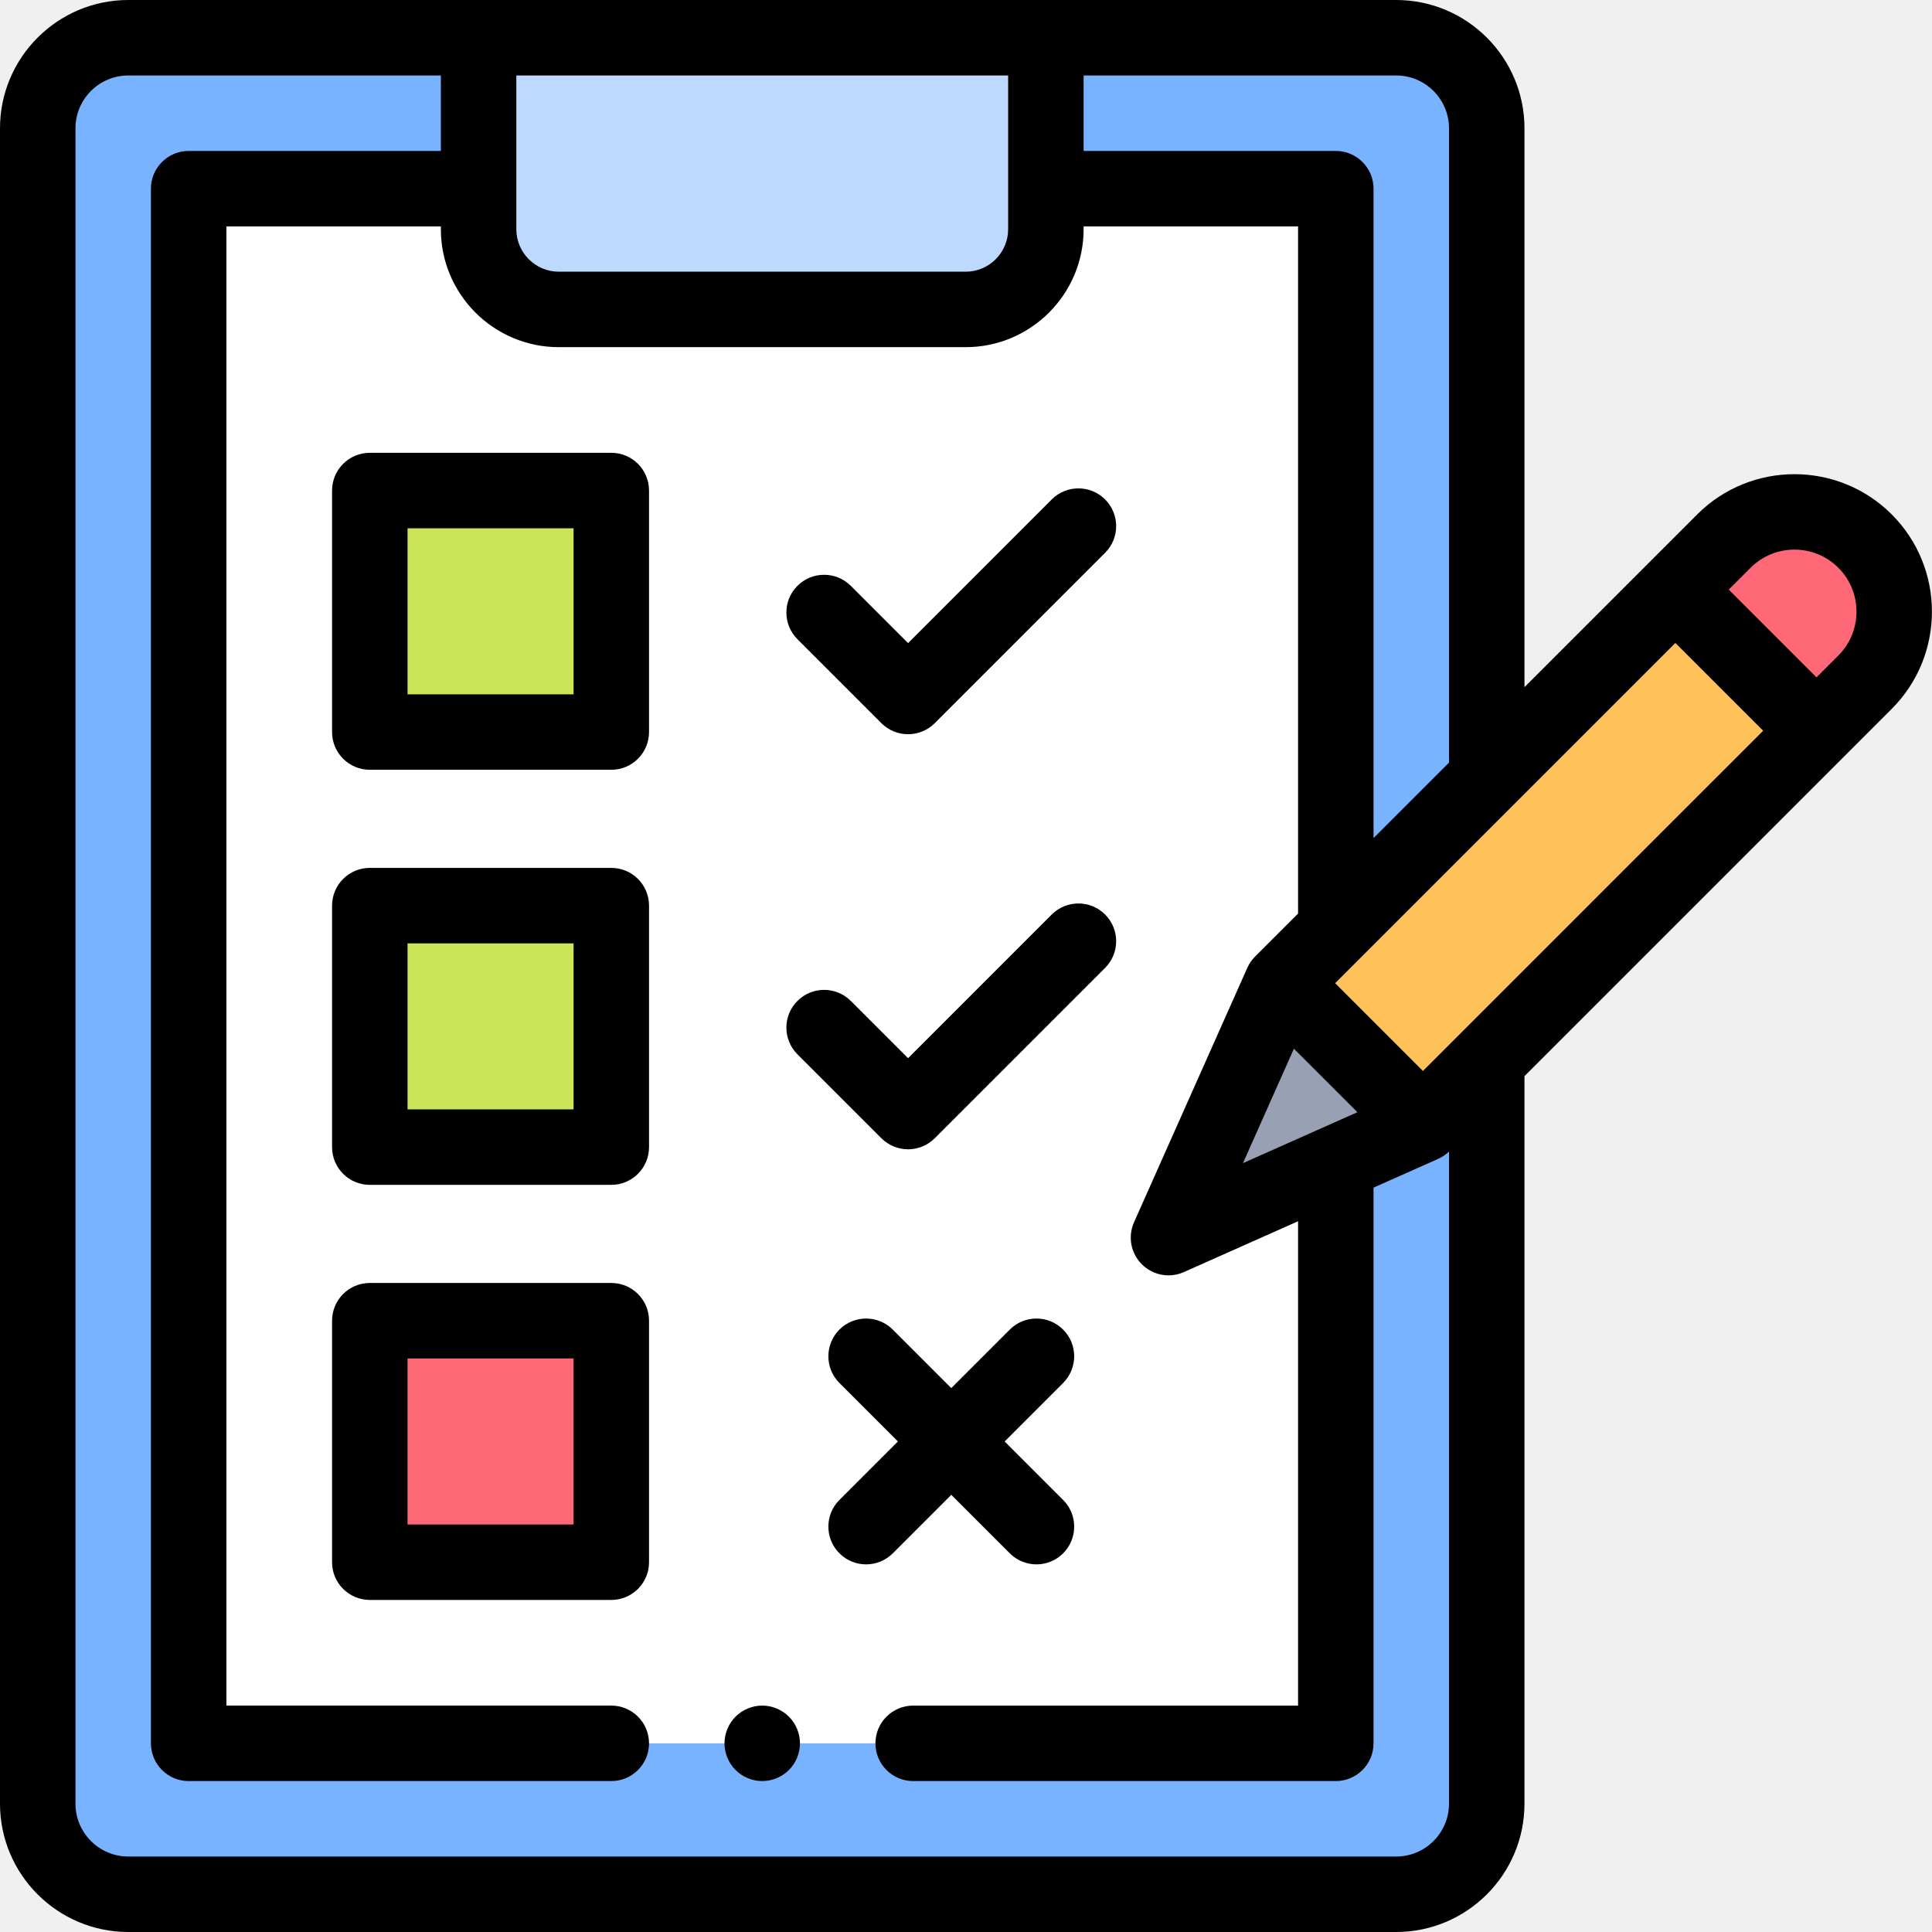
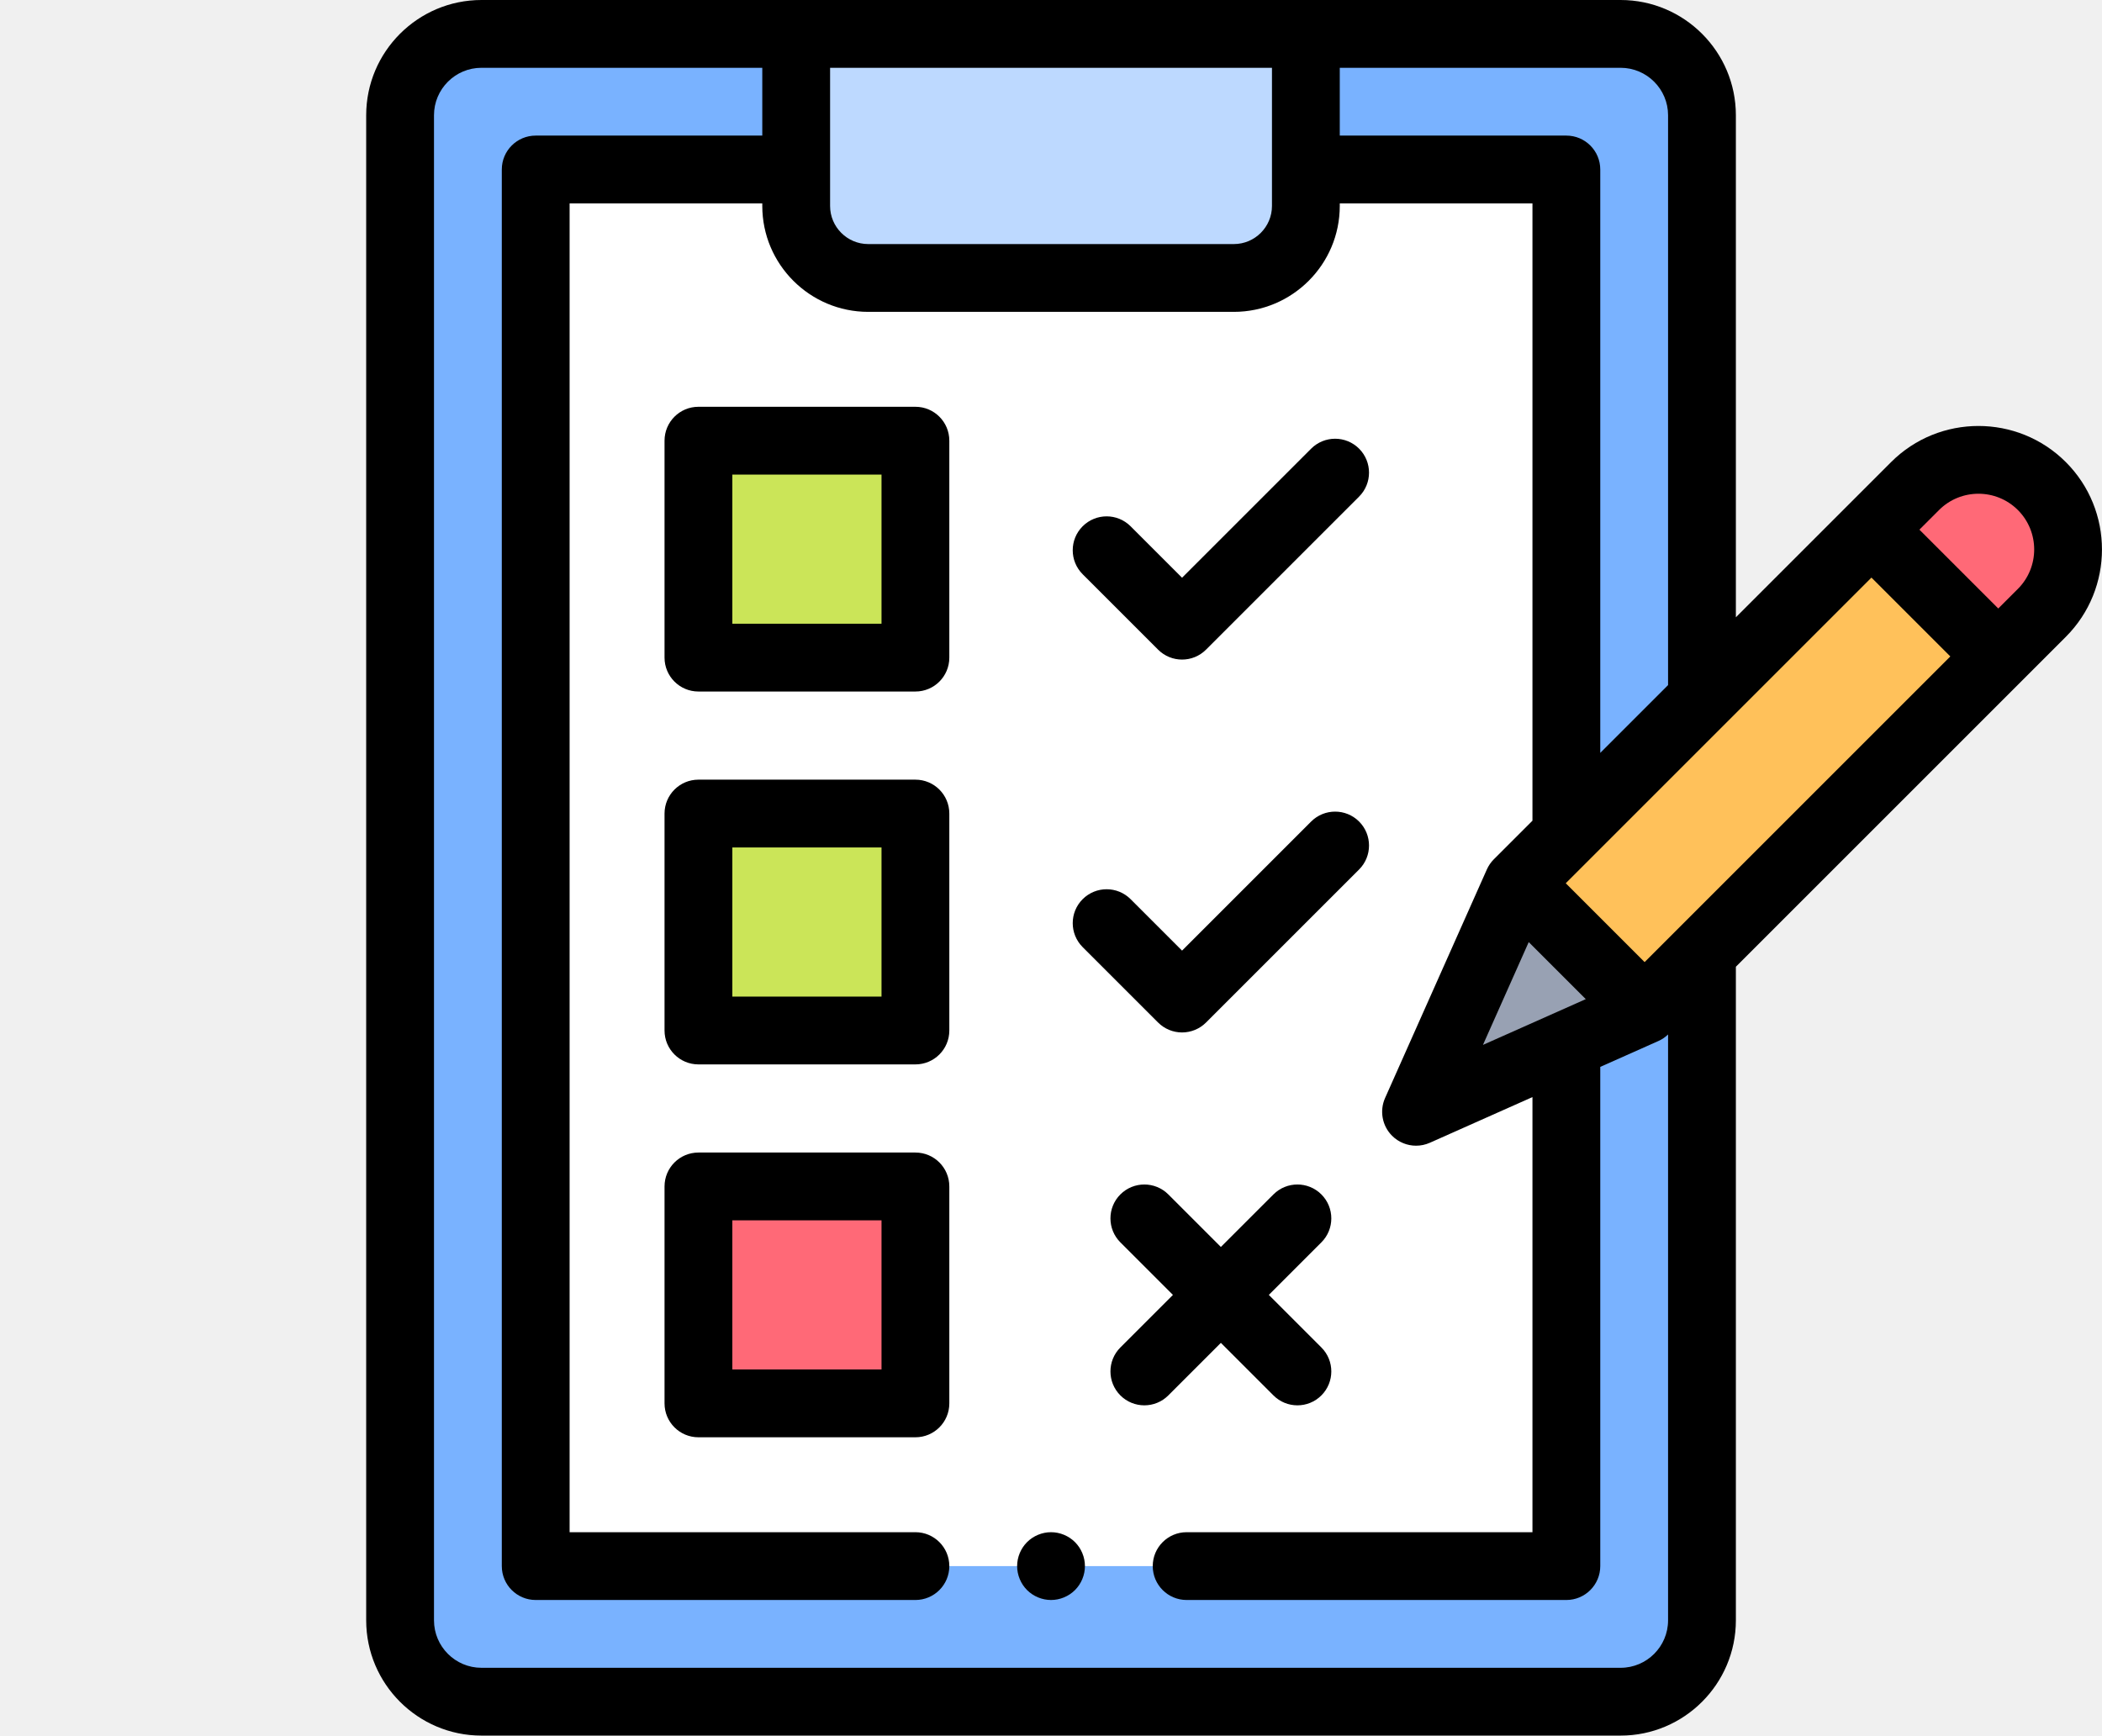
- <svg xmlns="http://www.w3.org/2000/svg" height="512pt" viewBox="0 0 512 512" width="512pt">
-   <path d="m34 10h336c13.254 0 24 10.746 24 24v444c0 13.254-10.746 24-24 24h-336c-13.254 0-24-10.746-24-24v-444c0-13.254 10.746-24 24-24zm0 0" fill="#79b2ff" />
-   <path d="m280.332 50h73.668v412h-304v-412h73.668" fill="#fff" />
-   <path d="m148.082 82h107.832c11.738 0 21.25-9.516 21.25-21.25v-50.75h-150.332v50.75c0 11.734 9.516 21.25 21.25 21.25zm0 0" fill="#ff6977" />
-   <path d="m148.082 82h107.832c11.738 0 21.25-9.516 21.25-21.25v-50.75h-150.332v50.75c0 11.734 9.516 21.25 21.25 21.25zm0 0" fill="#bdd9ff" />
-   <path d="m339.684 260.559 117.168-117.168c10.328-10.328 27.074-10.328 37.402 0s10.328 27.074 0 37.402l-117.168 117.168-67.422 30.016zm0 0" fill="#ffc15a" />
-   <path d="m377.086 297.961-37.402-37.402-30.02 67.418zm0 0" fill="#98a1b3" />
-   <path d="m481.395 193.652 12.859-12.859c10.328-10.328 10.328-27.074 0-37.402s-27.074-10.328-37.402 0l-12.859 12.855zm0 0" fill="#ff6977" />
-   <path d="m98 130h64v64h-64zm0 0" fill="#cbe558" />
-   <path d="m98 240h64v64h-64zm0 0" fill="#cbe558" />
-   <path d="m98 350h64v64h-64zm0 0" fill="#ff6977" />
-   <path d="m202 452c-2.629 0-5.211 1.07-7.07 2.93-1.859 1.859-2.93 4.441-2.93 7.07s1.07 5.211 2.93 7.07c1.859 1.859 4.441 2.93 7.07 2.93s5.211-1.07 7.07-2.93c1.859-1.859 2.93-4.441 2.93-7.07s-1.07-5.211-2.93-7.07c-1.859-1.859-4.441-2.93-7.07-2.93zm0 0" />
-   <path d="m501.324 136.32c-14.211-14.211-37.332-14.211-51.543 0l-45.781 45.781v-148.102c0-18.746-15.254-34-34-34h-336c-18.746 0-34 15.254-34 34v444c0 18.746 15.254 34 34 34h336c18.746 0 34-15.254 34-34v-192.809l97.324-97.328c14.211-14.211 14.211-37.332 0-51.543zm-117.324-102.32v168.102l-20 20v-172.102c0-5.523-4.477-10-10-10h-66.832v-20h82.832c7.719 0 14 6.281 14 14zm-54.602 274.246 13.5-30.328 16.828 16.828zm-62.23-288.246v40.75c0 6.203-5.047 11.25-11.25 11.25h-107.836c-6.203 0-11.25-5.047-11.25-11.25v-40.75zm102.832 472h-336c-7.719 0-14-6.281-14-14v-444c0-7.719 6.281-14 14-14h82.832v20h-66.832c-5.523 0-10 4.477-10 10v412c0 5.523 4.477 10 10 10h112c5.523 0 10-4.477 10-10s-4.477-10-10-10h-102v-392h56.832v.75c0 17.23 14.02 31.25 31.25 31.25h107.836c17.23 0 31.25-14.02 31.25-31.25v-.75h56.832v182.102l-11.391 11.387c-.863.867-1.562 1.887-2.062 3.004l-30.016 67.418c-1.684 3.785-.863 8.211 2.062 11.141 1.918 1.914 4.477 2.93 7.074 2.93 1.375 0 2.758-.281 4.066-.863l30.266-13.477v128.359h-102c-5.523 0-10 4.477-10 10s4.477 10 10 10h112c5.52 0 10-4.477 10-10v-147.266l17.152-7.637c1.055-.469 2.012-1.121 2.848-1.922v172.824c0 7.719-6.281 14-14 14zm79.91-281.008-72.824 72.828-23.262-23.262 90.168-90.168 23.262 23.262zm37.273-37.27-5.789 5.785-23.258-23.258 5.785-5.785c6.414-6.414 16.848-6.414 23.262 0 6.41 6.41 6.41 16.844 0 23.258zm0 0" />
-   <path d="m162 120h-64c-5.523 0-10 4.477-10 10v64c0 5.523 4.477 10 10 10h64c5.523 0 10-4.477 10-10v-64c0-5.523-4.477-10-10-10zm-10 64h-44v-44h44zm0 0" />
-   <path d="m162 230h-64c-5.523 0-10 4.477-10 10v64c0 5.523 4.477 10 10 10h64c5.523 0 10-4.477 10-10v-64c0-5.523-4.477-10-10-10zm-10 64h-44v-44h44zm0 0" />
-   <path d="m162 340h-64c-5.523 0-10 4.477-10 10v64c0 5.523 4.477 10 10 10h64c5.523 0 10-4.477 10-10v-64c0-5.523-4.477-10-10-10zm-10 64h-44v-44h44zm0 0" />
-   <path d="m233.578 191.645c1.953 1.953 4.512 2.93 7.07 2.93 2.559 0 5.117-.977 7.07-2.93l45.148-45.148c3.902-3.902 3.902-10.234 0-14.141-3.906-3.906-10.238-3.906-14.145 0l-38.074 38.074-15.176-15.176c-3.906-3.906-10.234-3.906-14.145 0-3.902 3.906-3.902 10.238 0 14.141zm0 0" />
-   <path d="m233.578 301.645c1.875 1.875 4.418 2.93 7.07 2.93 2.652 0 5.195-1.055 7.07-2.93l45.148-45.145c3.902-3.906 3.902-10.238 0-14.145-3.906-3.902-10.238-3.902-14.145 0l-38.074 38.078-15.176-15.176c-3.906-3.906-10.234-3.906-14.145 0-3.902 3.902-3.902 10.234 0 14.141zm0 0" />
-   <path d="m252.098 396.145 15.504 15.5c1.953 1.953 4.512 2.93 7.07 2.93s5.117-.977 7.07-2.93c3.906-3.906 3.906-10.238 0-14.141l-15.5-15.504 15.5-15.504c3.906-3.902 3.906-10.234 0-14.141s-10.234-3.906-14.141 0l-15.504 15.5-15.5-15.5c-3.906-3.902-10.234-3.906-14.145 0-3.902 3.906-3.902 10.238 0 14.141l15.504 15.504-15.504 15.504c-3.902 3.902-3.902 10.234 0 14.141 1.953 1.953 4.516 2.93 7.074 2.93s5.117-.977 7.07-2.93zm0 0" />
+ <svg xmlns="http://www.w3.org/2000/svg" height="7.111in" viewBox="0 0 619.982 512" width="8.611in" version="1.1" id="svg38">
+   <defs id="defs42" />
+   <path d="m 142,10 h 336 c 13.254,0 24,10.746 24,24 v 444 c 0,13.254 -10.746,24 -24,24 H 142 c -13.254,0 -24,-10.746 -24,-24 V 34 c 0,-13.254 10.746,-24 24,-24 z m 0,0" fill="#79b2ff" id="path2" />
+   <path d="M 388.332,50 H 462 V 462 H 158 V 50 h 73.668" fill="#ffffff" id="path4" />
+   <path d="m 256.082,82 h 107.832 c 11.738,0 21.25,-9.516 21.25,-21.25 V 10 H 234.832 v 50.75 c 0,11.734 9.516,21.25 21.25,21.25 z m 0,0" fill="#ff6977" id="path6" />
+   <path d="m 256.082,82 h 107.832 c 11.738,0 21.25,-9.516 21.25,-21.25 V 10 H 234.832 v 50.75 c 0,11.734 9.516,21.25 21.25,21.25 z m 0,0" fill="#bdd9ff" id="path8" />
+   <path d="m 447.684,260.559 117.168,-117.168 c 10.328,-10.328 27.074,-10.328 37.402,0 10.328,10.328 10.328,27.074 0,37.402 l -117.168,117.168 -67.422,30.016 z m 0,0" fill="#ffc15a" id="path10" />
+   <path d="m 485.086,297.961 -37.402,-37.402 -30.02,67.418 z m 0,0" fill="#98a1b3" id="path12" />
+   <path d="m 589.394,193.652 12.859,-12.859 c 10.328,-10.328 10.328,-27.074 0,-37.402 -10.328,-10.328 -27.074,-10.328 -37.402,0 l -12.859,12.855 z m 0,0" fill="#ff6977" id="path14" />
+   <path d="m 206,130 h 64 v 64 h -64 z m 0,0" fill="#cbe558" id="path16" />
+   <path d="m 206,240 h 64 v 64 h -64 z m 0,0" fill="#cbe558" id="path18" />
+   <path d="m 206,350 h 64 v 64 h -64 z m 0,0" fill="#ff6977" id="path20" />
+   <path d="m 310,452 c -2.629,0 -5.211,1.07 -7.07,2.93 C 301.07,456.789 300,459.371 300,462 c 0,2.629 1.07,5.211 2.93,7.07 C 304.789,470.93 307.371,472 310,472 c 2.629,0 5.211,-1.07 7.07,-2.93 C 318.93,467.211 320,464.629 320,462 c 0,-2.629 -1.07,-5.211 -2.93,-7.07 C 315.211,453.07 312.629,452 310,452 Z m 0,0" id="path22" />
+   <path d="m 609.324,136.32 c -14.211,-14.211 -37.332,-14.211 -51.543,0 L 512,182.102 V 34 C 512,15.254 496.746,0 478,0 H 142 c -18.746,0 -34,15.254 -34,34 v 444 c 0,18.746 15.254,34 34,34 h 336 c 18.746,0 34,-15.254 34,-34 V 285.191 l 97.324,-97.328 c 14.211,-14.211 14.211,-37.332 0,-51.543 z M 492,34 v 168.102 l -20,20 V 50 c 0,-5.523 -4.477,-10 -10,-10 H 395.168 V 20 H 478 c 7.719,0 14,6.281 14,14 z m -54.602,274.246 13.5,-30.328 16.828,16.828 z M 375.168,20 v 40.75 c 0,6.203 -5.047,11.25 -11.25,11.25 H 256.082 c -6.203,0 -11.25,-5.047 -11.25,-11.25 V 20 Z M 478,492 H 142 c -7.719,0 -14,-6.281 -14,-14 V 34 c 0,-7.719 6.281,-14 14,-14 h 82.832 V 40 H 158 c -5.523,0 -10,4.477 -10,10 v 412 c 0,5.523 4.477,10 10,10 h 112 c 5.523,0 10,-4.477 10,-10 0,-5.523 -4.477,-10 -10,-10 H 168 V 60 h 56.832 v 0.75 c 0,17.23 14.02,31.25 31.25,31.25 h 107.836 c 17.23,0 31.25,-14.02 31.25,-31.25 V 60 H 452 v 182.102 l -11.391,11.387 c -0.863,0.867 -1.562,1.887 -2.062,3.004 l -30.016,67.418 c -1.684,3.785 -0.863,8.211 2.062,11.141 1.918,1.914 4.476,2.93 7.074,2.93 1.375,0 2.758,-0.281 4.066,-0.863 L 452,323.641 V 452 H 350 c -5.523,0 -10,4.477 -10,10 0,5.523 4.477,10 10,10 h 112 c 5.519,0 10,-4.477 10,-10 V 314.734 l 17.152,-7.637 c 1.055,-0.469 2.012,-1.121 2.848,-1.922 V 478 c 0,7.719 -6.281,14 -14,14 z m 79.91,-281.008 -72.824,72.828 -23.262,-23.262 90.168,-90.168 23.262,23.262 z m 37.273,-37.27 -5.789,5.785 -23.258,-23.258 5.785,-5.785 c 6.414,-6.414 16.848,-6.414 23.262,0 6.41,6.41 6.41,16.844 0,23.258 z m 0,0" id="path24" />
+   <path d="m 270,120 h -64 c -5.523,0 -10,4.477 -10,10 v 64 c 0,5.523 4.477,10 10,10 h 64 c 5.523,0 10,-4.477 10,-10 v -64 c 0,-5.523 -4.477,-10 -10,-10 z m -10,64 h -44 v -44 h 44 z m 0,0" id="path26" />
+   <path d="m 270,230 h -64 c -5.523,0 -10,4.477 -10,10 v 64 c 0,5.523 4.477,10 10,10 h 64 c 5.523,0 10,-4.477 10,-10 v -64 c 0,-5.523 -4.477,-10 -10,-10 z m -10,64 h -44 v -44 h 44 z m 0,0" id="path28" />
+   <path d="m 270,340 h -64 c -5.523,0 -10,4.477 -10,10 v 64 c 0,5.523 4.477,10 10,10 h 64 c 5.523,0 10,-4.477 10,-10 v -64 c 0,-5.523 -4.477,-10 -10,-10 z m -10,64 h -44 v -44 h 44 z m 0,0" id="path30" />
+   <path d="m 341.578,191.645 c 1.953,1.953 4.512,2.93 7.07,2.93 2.559,0 5.117,-0.977 7.07,-2.93 l 45.148,-45.148 c 3.902,-3.902 3.902,-10.234 0,-14.141 -3.906,-3.906 -10.238,-3.906 -14.145,0 l -38.074,38.074 -15.176,-15.176 c -3.906,-3.906 -10.234,-3.906 -14.145,0 -3.902,3.906 -3.902,10.238 0,14.141 z m 0,0" id="path32" />
+   <path d="m 341.578,301.645 c 1.875,1.875 4.418,2.93 7.07,2.93 2.652,0 5.195,-1.055 7.07,-2.93 L 400.867,256.5 c 3.902,-3.906 3.902,-10.238 0,-14.145 -3.906,-3.902 -10.238,-3.902 -14.145,0 l -38.074,38.078 -15.176,-15.176 c -3.906,-3.906 -10.234,-3.906 -14.145,0 -3.902,3.902 -3.902,10.234 0,14.141 z m 0,0" id="path34" />
+   <path d="m 360.098,396.145 15.504,15.5 c 1.953,1.953 4.512,2.93 7.07,2.93 2.559,0 5.117,-0.977 7.07,-2.93 3.906,-3.906 3.906,-10.238 0,-14.141 L 374.242,382 l 15.5,-15.504 c 3.906,-3.902 3.906,-10.234 0,-14.141 -3.906,-3.906 -10.234,-3.906 -14.141,0 l -15.504,15.5 -15.5,-15.5 c -3.906,-3.902 -10.234,-3.906 -14.145,0 -3.902,3.906 -3.902,10.238 0,14.141 L 345.957,382 330.453,397.504 c -3.902,3.902 -3.902,10.234 0,14.141 1.953,1.953 4.516,2.93 7.074,2.93 2.559,0 5.117,-0.977 7.07,-2.93 z m 0,0" id="path36" />
</svg>
